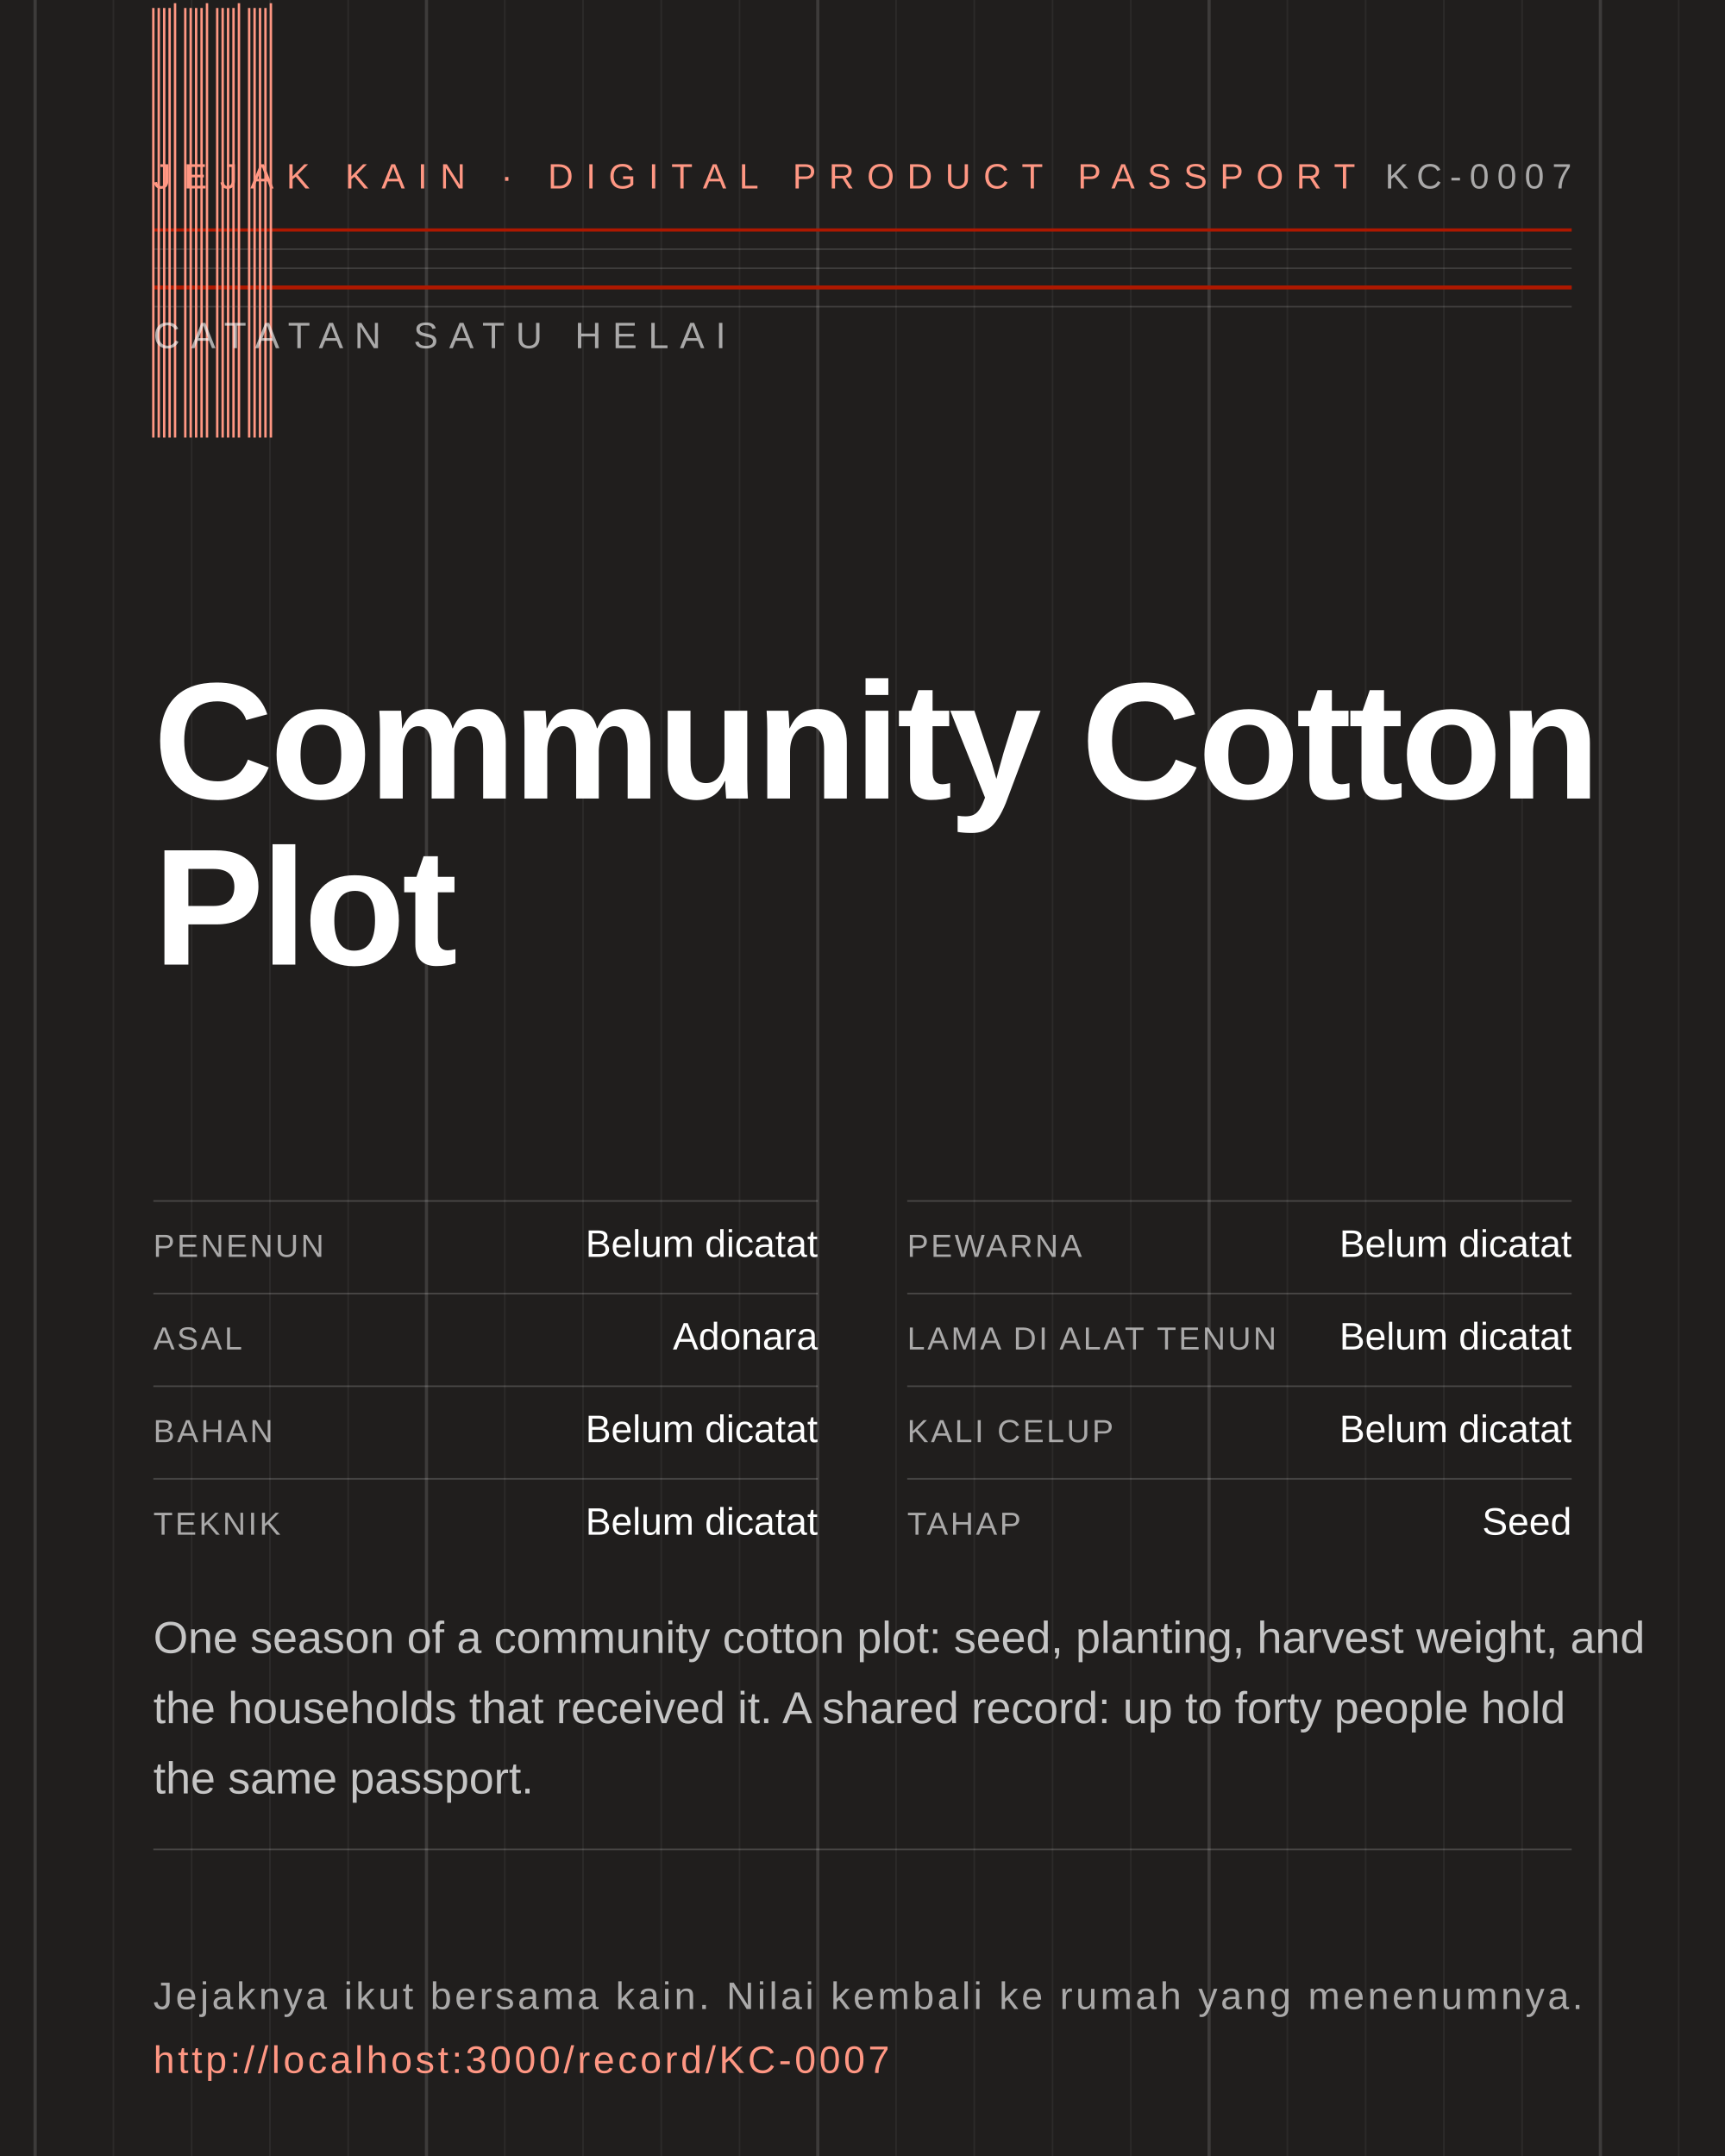
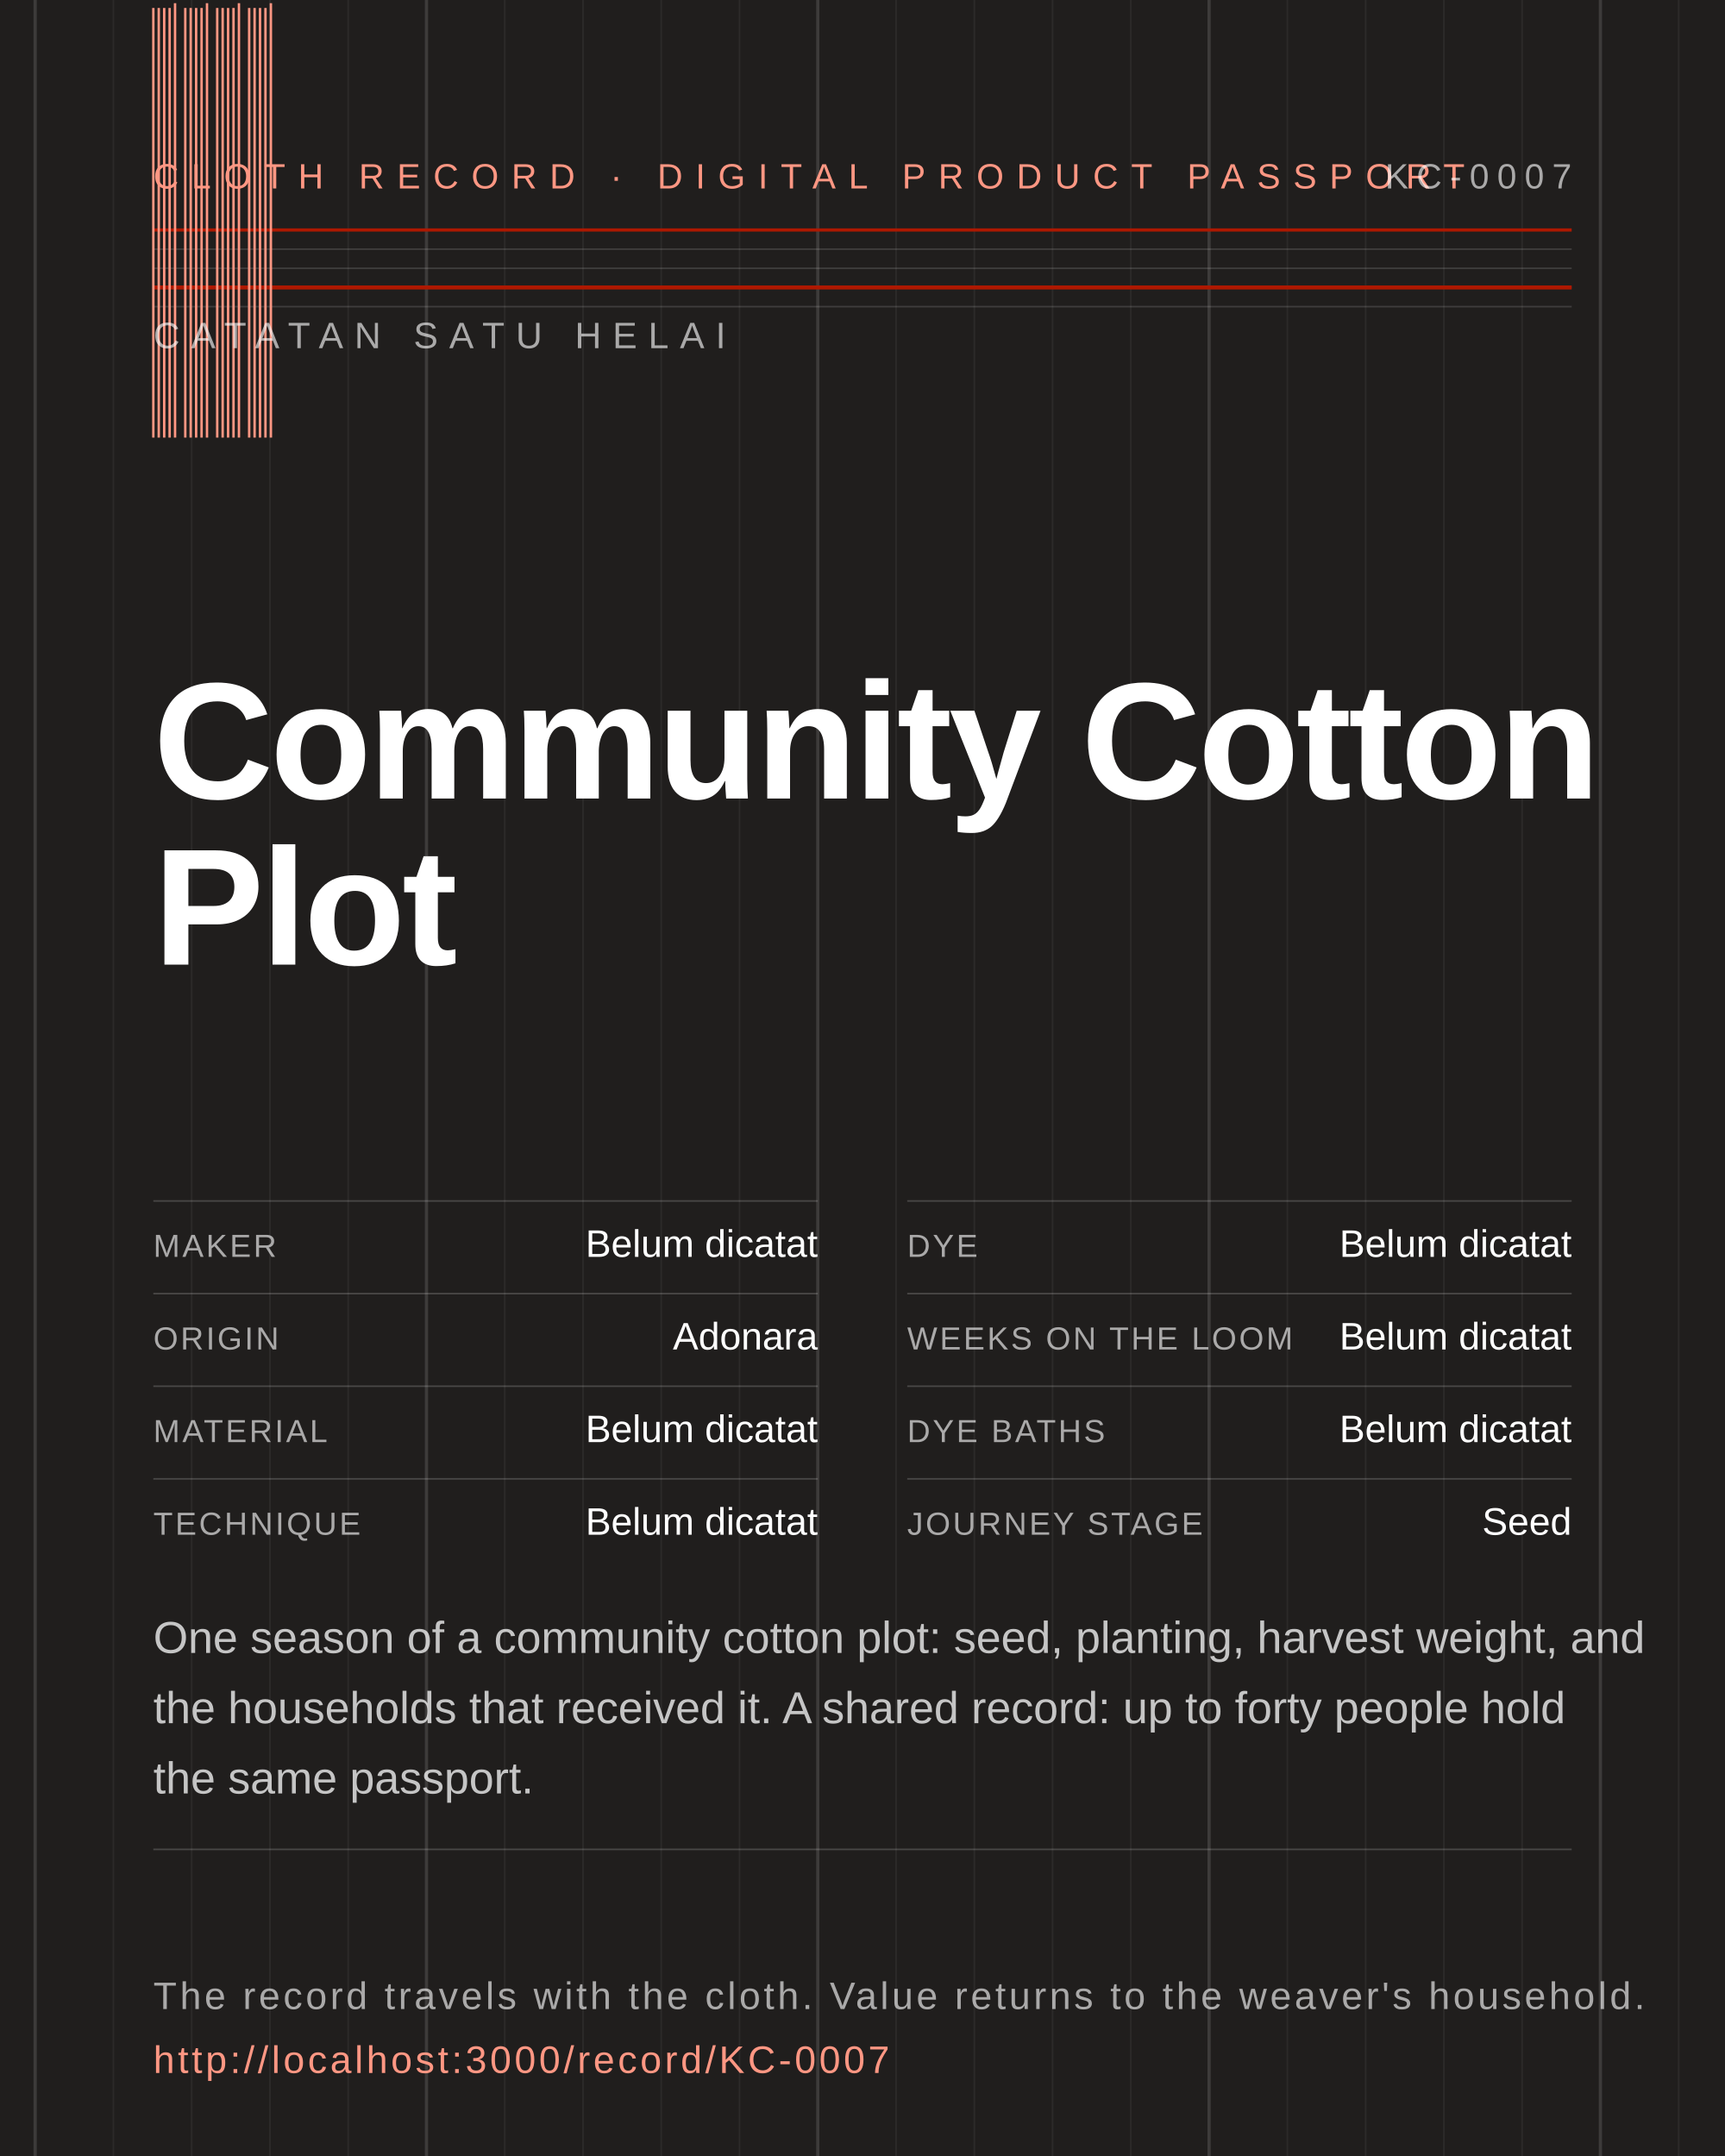
<svg xmlns="http://www.w3.org/2000/svg" width="1080" height="1350" viewBox="0 0 1080 1350" role="img" aria-label="Community Cotton Plot · plot 07">
  <rect width="1080" height="1350" fill="#201E1D" />
  <g>
    <line x1="22" y1="0" x2="22" y2="1350" stroke="#FFFFFF" stroke-opacity="0.13" stroke-width="2" />
    <line x1="71" y1="0" x2="71" y2="1350" stroke="#FFFFFF" stroke-opacity="0.055" stroke-width="1" />
    <line x1="120" y1="0" x2="120" y2="1350" stroke="#FFFFFF" stroke-opacity="0.055" stroke-width="1" />
    <line x1="169" y1="0" x2="169" y2="1350" stroke="#FFFFFF" stroke-opacity="0.055" stroke-width="1" />
    <line x1="218" y1="0" x2="218" y2="1350" stroke="#FFFFFF" stroke-opacity="0.055" stroke-width="1" />
    <line x1="267" y1="0" x2="267" y2="1350" stroke="#FFFFFF" stroke-opacity="0.13" stroke-width="2" />
    <line x1="316" y1="0" x2="316" y2="1350" stroke="#FFFFFF" stroke-opacity="0.055" stroke-width="1" />
    <line x1="365" y1="0" x2="365" y2="1350" stroke="#FFFFFF" stroke-opacity="0.055" stroke-width="1" />
    <line x1="414" y1="0" x2="414" y2="1350" stroke="#FFFFFF" stroke-opacity="0.055" stroke-width="1" />
    <line x1="463" y1="0" x2="463" y2="1350" stroke="#FFFFFF" stroke-opacity="0.055" stroke-width="1" />
    <line x1="512" y1="0" x2="512" y2="1350" stroke="#FFFFFF" stroke-opacity="0.13" stroke-width="2" />
    <line x1="561" y1="0" x2="561" y2="1350" stroke="#FFFFFF" stroke-opacity="0.055" stroke-width="1" />
    <line x1="610" y1="0" x2="610" y2="1350" stroke="#FFFFFF" stroke-opacity="0.055" stroke-width="1" />
    <line x1="659" y1="0" x2="659" y2="1350" stroke="#FFFFFF" stroke-opacity="0.055" stroke-width="1" />
    <line x1="708" y1="0" x2="708" y2="1350" stroke="#FFFFFF" stroke-opacity="0.055" stroke-width="1" />
    <line x1="757" y1="0" x2="757" y2="1350" stroke="#FFFFFF" stroke-opacity="0.13" stroke-width="2" />
    <line x1="806" y1="0" x2="806" y2="1350" stroke="#FFFFFF" stroke-opacity="0.055" stroke-width="1" />
    <line x1="855" y1="0" x2="855" y2="1350" stroke="#FFFFFF" stroke-opacity="0.055" stroke-width="1" />
    <line x1="904" y1="0" x2="904" y2="1350" stroke="#FFFFFF" stroke-opacity="0.055" stroke-width="1" />
    <line x1="953" y1="0" x2="953" y2="1350" stroke="#FFFFFF" stroke-opacity="0.055" stroke-width="1" />
    <line x1="1002" y1="0" x2="1002" y2="1350" stroke="#FFFFFF" stroke-opacity="0.13" stroke-width="2" />
    <line x1="1051" y1="0" x2="1051" y2="1350" stroke="#FFFFFF" stroke-opacity="0.055" stroke-width="1" />
  </g>
-   <text x="96" y="118" font-family="Archivo Narrow, Arial Narrow, Helvetica Neue, Arial, sans-serif" font-size="22" letter-spacing="8" fill="#FF9783">JEJAK KAIN · DIGITAL PRODUCT PASSPORT</text>
+   <text x="96" y="118" font-family="Archivo Narrow, Arial Narrow, Helvetica Neue, Arial, sans-serif" font-size="22" letter-spacing="8" fill="#FF9783">CLOTH RECORD · DIGITAL PRODUCT PASSPORT</text>
  <text x="984" y="118" text-anchor="end" font-family="Archivo Narrow, Arial Narrow, Helvetica Neue, Arial, sans-serif" font-size="22" letter-spacing="5" fill="#FFFFFF" fill-opacity=".62">KC-0007</text>
  <line x1="96" y1="144" x2="984" y2="144" stroke="#AE1800" stroke-width="2" />
  <line x1="96" y1="156" x2="984" y2="156" stroke="#FFFFFF" stroke-opacity=".14" stroke-width="1" />
  <line x1="96" y1="168" x2="984" y2="168" stroke="#FFFFFF" stroke-opacity=".14" stroke-width="1" />
  <line x1="96" y1="180" x2="984" y2="180" stroke="#FFFFFF" stroke-opacity=".14" stroke-width="1" />
  <line x1="96" y1="192" x2="984" y2="192" stroke="#FFFFFF" stroke-opacity=".14" stroke-width="1" />
  <line x1="96" y1="180" x2="984" y2="180" stroke="#AE1800" stroke-width="2.5" />
  <g>
    <line x1="96" y1="5" x2="96" y2="274" stroke="#FF9783" stroke-width="1.5" />
    <line x1="99.4" y1="5" x2="99.4" y2="274" stroke="#FF9783" stroke-width="1.5" />
    <line x1="102.8" y1="5" x2="102.8" y2="274" stroke="#FF9783" stroke-width="1.5" />
    <line x1="106.2" y1="5" x2="106.2" y2="274" stroke="#FF9783" stroke-width="1.5" />
    <line x1="109.6" y1="2" x2="109.6" y2="274" stroke="#FF9783" stroke-width="1.5" />
    <line x1="116" y1="5" x2="116" y2="274" stroke="#FF9783" stroke-width="1.5" />
    <line x1="119.4" y1="5" x2="119.4" y2="274" stroke="#FF9783" stroke-width="1.5" />
    <line x1="122.8" y1="5" x2="122.8" y2="274" stroke="#FF9783" stroke-width="1.5" />
    <line x1="126.2" y1="5" x2="126.2" y2="274" stroke="#FF9783" stroke-width="1.5" />
    <line x1="129.6" y1="2" x2="129.6" y2="274" stroke="#FF9783" stroke-width="1.5" />
    <line x1="136" y1="5" x2="136" y2="274" stroke="#FF9783" stroke-width="1.5" />
    <line x1="139.4" y1="5" x2="139.4" y2="274" stroke="#FF9783" stroke-width="1.5" />
    <line x1="142.8" y1="5" x2="142.8" y2="274" stroke="#FF9783" stroke-width="1.5" />
    <line x1="146.2" y1="5" x2="146.2" y2="274" stroke="#FF9783" stroke-width="1.5" />
    <line x1="149.6" y1="2" x2="149.6" y2="274" stroke="#FF9783" stroke-width="1.5" />
    <line x1="156" y1="5" x2="156" y2="274" stroke="#FF9783" stroke-width="1.5" />
    <line x1="159.4" y1="5" x2="159.4" y2="274" stroke="#FF9783" stroke-width="1.5" />
    <line x1="162.8" y1="5" x2="162.8" y2="274" stroke="#FF9783" stroke-width="1.5" />
    <line x1="166.2" y1="5" x2="166.2" y2="274" stroke="#FF9783" stroke-width="1.5" />
    <line x1="169.6" y1="2" x2="169.6" y2="274" stroke="#FF9783" stroke-width="1.5" />
  </g>
  <text x="96" y="218" font-family="Archivo Narrow, Arial Narrow, Helvetica Neue, Arial, sans-serif" font-size="23" letter-spacing="7" fill="#FFFFFF" fill-opacity=".62">CATATAN SATU HELAI</text>
  <text x="96" y="500" font-family="Hanken Grotesk, Telegraf, Helvetica Neue, Arial, sans-serif" font-weight="900" font-size="104" letter-spacing="-2" fill="#FFFFFF">Community Cotton</text>
  <text x="96" y="604" font-family="Hanken Grotesk, Telegraf, Helvetica Neue, Arial, sans-serif" font-weight="900" font-size="104" letter-spacing="-2" fill="#FFFFFF">Plot</text>
  <line x1="96" y1="752" x2="512" y2="752" stroke="#FFFFFF" stroke-opacity=".18" />
-   <text x="96" y="787" font-family="Archivo Narrow, Arial Narrow, Helvetica Neue, Arial, sans-serif" font-size="20" letter-spacing="1.5" fill="#FFFFFF" fill-opacity=".62">PENENUN</text>
+   <text x="96" y="787" font-family="Archivo Narrow, Arial Narrow, Helvetica Neue, Arial, sans-serif" font-size="20" letter-spacing="1.5" fill="#FFFFFF" fill-opacity=".62">MAKER</text>
  <text x="512" y="787" text-anchor="end" font-family="Archivo Narrow, Arial Narrow, Helvetica Neue, Arial, sans-serif" font-size="24" fill="#FFFFFF">Belum dicatat</text>
  <line x1="96" y1="810" x2="512" y2="810" stroke="#FFFFFF" stroke-opacity=".18" />
-   <text x="96" y="845" font-family="Archivo Narrow, Arial Narrow, Helvetica Neue, Arial, sans-serif" font-size="20" letter-spacing="1.5" fill="#FFFFFF" fill-opacity=".62">ASAL</text>
+   <text x="96" y="845" font-family="Archivo Narrow, Arial Narrow, Helvetica Neue, Arial, sans-serif" font-size="20" letter-spacing="1.5" fill="#FFFFFF" fill-opacity=".62">ORIGIN</text>
  <text x="512" y="845" text-anchor="end" font-family="Archivo Narrow, Arial Narrow, Helvetica Neue, Arial, sans-serif" font-size="24" fill="#FFFFFF">Adonara</text>
  <line x1="96" y1="868" x2="512" y2="868" stroke="#FFFFFF" stroke-opacity=".18" />
-   <text x="96" y="903" font-family="Archivo Narrow, Arial Narrow, Helvetica Neue, Arial, sans-serif" font-size="20" letter-spacing="1.5" fill="#FFFFFF" fill-opacity=".62">BAHAN</text>
+   <text x="96" y="903" font-family="Archivo Narrow, Arial Narrow, Helvetica Neue, Arial, sans-serif" font-size="20" letter-spacing="1.5" fill="#FFFFFF" fill-opacity=".62">MATERIAL</text>
  <text x="512" y="903" text-anchor="end" font-family="Archivo Narrow, Arial Narrow, Helvetica Neue, Arial, sans-serif" font-size="24" fill="#FFFFFF">Belum dicatat</text>
  <line x1="96" y1="926" x2="512" y2="926" stroke="#FFFFFF" stroke-opacity=".18" />
-   <text x="96" y="961" font-family="Archivo Narrow, Arial Narrow, Helvetica Neue, Arial, sans-serif" font-size="20" letter-spacing="1.5" fill="#FFFFFF" fill-opacity=".62">TEKNIK</text>
+   <text x="96" y="961" font-family="Archivo Narrow, Arial Narrow, Helvetica Neue, Arial, sans-serif" font-size="20" letter-spacing="1.5" fill="#FFFFFF" fill-opacity=".62">TECHNIQUE</text>
  <text x="512" y="961" text-anchor="end" font-family="Archivo Narrow, Arial Narrow, Helvetica Neue, Arial, sans-serif" font-size="24" fill="#FFFFFF">Belum dicatat</text>
  <line x1="568" y1="752" x2="984" y2="752" stroke="#FFFFFF" stroke-opacity=".18" />
-   <text x="568" y="787" font-family="Archivo Narrow, Arial Narrow, Helvetica Neue, Arial, sans-serif" font-size="20" letter-spacing="1.5" fill="#FFFFFF" fill-opacity=".62">PEWARNA</text>
+   <text x="568" y="787" font-family="Archivo Narrow, Arial Narrow, Helvetica Neue, Arial, sans-serif" font-size="20" letter-spacing="1.5" fill="#FFFFFF" fill-opacity=".62">DYE</text>
  <text x="984" y="787" text-anchor="end" font-family="Archivo Narrow, Arial Narrow, Helvetica Neue, Arial, sans-serif" font-size="24" fill="#FFFFFF">Belum dicatat</text>
  <line x1="568" y1="810" x2="984" y2="810" stroke="#FFFFFF" stroke-opacity=".18" />
-   <text x="568" y="845" font-family="Archivo Narrow, Arial Narrow, Helvetica Neue, Arial, sans-serif" font-size="20" letter-spacing="1.5" fill="#FFFFFF" fill-opacity=".62">LAMA DI ALAT TENUN</text>
+   <text x="568" y="845" font-family="Archivo Narrow, Arial Narrow, Helvetica Neue, Arial, sans-serif" font-size="20" letter-spacing="1.5" fill="#FFFFFF" fill-opacity=".62">WEEKS ON THE LOOM</text>
  <text x="984" y="845" text-anchor="end" font-family="Archivo Narrow, Arial Narrow, Helvetica Neue, Arial, sans-serif" font-size="24" fill="#FFFFFF">Belum dicatat</text>
  <line x1="568" y1="868" x2="984" y2="868" stroke="#FFFFFF" stroke-opacity=".18" />
-   <text x="568" y="903" font-family="Archivo Narrow, Arial Narrow, Helvetica Neue, Arial, sans-serif" font-size="20" letter-spacing="1.5" fill="#FFFFFF" fill-opacity=".62">KALI CELUP</text>
+   <text x="568" y="903" font-family="Archivo Narrow, Arial Narrow, Helvetica Neue, Arial, sans-serif" font-size="20" letter-spacing="1.5" fill="#FFFFFF" fill-opacity=".62">DYE BATHS</text>
  <text x="984" y="903" text-anchor="end" font-family="Archivo Narrow, Arial Narrow, Helvetica Neue, Arial, sans-serif" font-size="24" fill="#FFFFFF">Belum dicatat</text>
  <line x1="568" y1="926" x2="984" y2="926" stroke="#FFFFFF" stroke-opacity=".18" />
-   <text x="568" y="961" font-family="Archivo Narrow, Arial Narrow, Helvetica Neue, Arial, sans-serif" font-size="20" letter-spacing="1.5" fill="#FFFFFF" fill-opacity=".62">TAHAP</text>
+   <text x="568" y="961" font-family="Archivo Narrow, Arial Narrow, Helvetica Neue, Arial, sans-serif" font-size="20" letter-spacing="1.5" fill="#FFFFFF" fill-opacity=".62">JOURNEY STAGE</text>
  <text x="984" y="961" text-anchor="end" font-family="Archivo Narrow, Arial Narrow, Helvetica Neue, Arial, sans-serif" font-size="24" fill="#FFFFFF">Seed</text>
  <text x="96" y="1035" font-family="Archivo Narrow, Arial Narrow, Helvetica Neue, Arial, sans-serif" font-size="28" fill="#FFFFFF" fill-opacity=".74">One season of a community cotton plot: seed, planting, harvest weight, and</text>
  <text x="96" y="1079" font-family="Archivo Narrow, Arial Narrow, Helvetica Neue, Arial, sans-serif" font-size="28" fill="#FFFFFF" fill-opacity=".74">the households that received it. A shared record: up to forty people hold</text>
  <text x="96" y="1123" font-family="Archivo Narrow, Arial Narrow, Helvetica Neue, Arial, sans-serif" font-size="28" fill="#FFFFFF" fill-opacity=".74">the same passport.</text>
  <line x1="96" y1="1158" x2="984" y2="1158" stroke="#FFFFFF" stroke-opacity=".18" />
-   <text x="96" y="1258" font-family="Archivo Narrow, Arial Narrow, Helvetica Neue, Arial, sans-serif" font-size="24" letter-spacing="2" fill="#FFFFFF" fill-opacity=".62">Jejaknya ikut bersama kain. Nilai kembali ke rumah yang menenumnya.</text>
+   <text x="96" y="1258" font-family="Archivo Narrow, Arial Narrow, Helvetica Neue, Arial, sans-serif" font-size="24" letter-spacing="2" fill="#FFFFFF" fill-opacity=".62">The record travels with the cloth. Value returns to the weaver's household.</text>
  <text x="96" y="1298" font-family="Archivo Narrow, Arial Narrow, Helvetica Neue, Arial, sans-serif" font-size="24" letter-spacing="2" fill="#FF9783">http://localhost:3000/record/KC-0007</text>
</svg>
